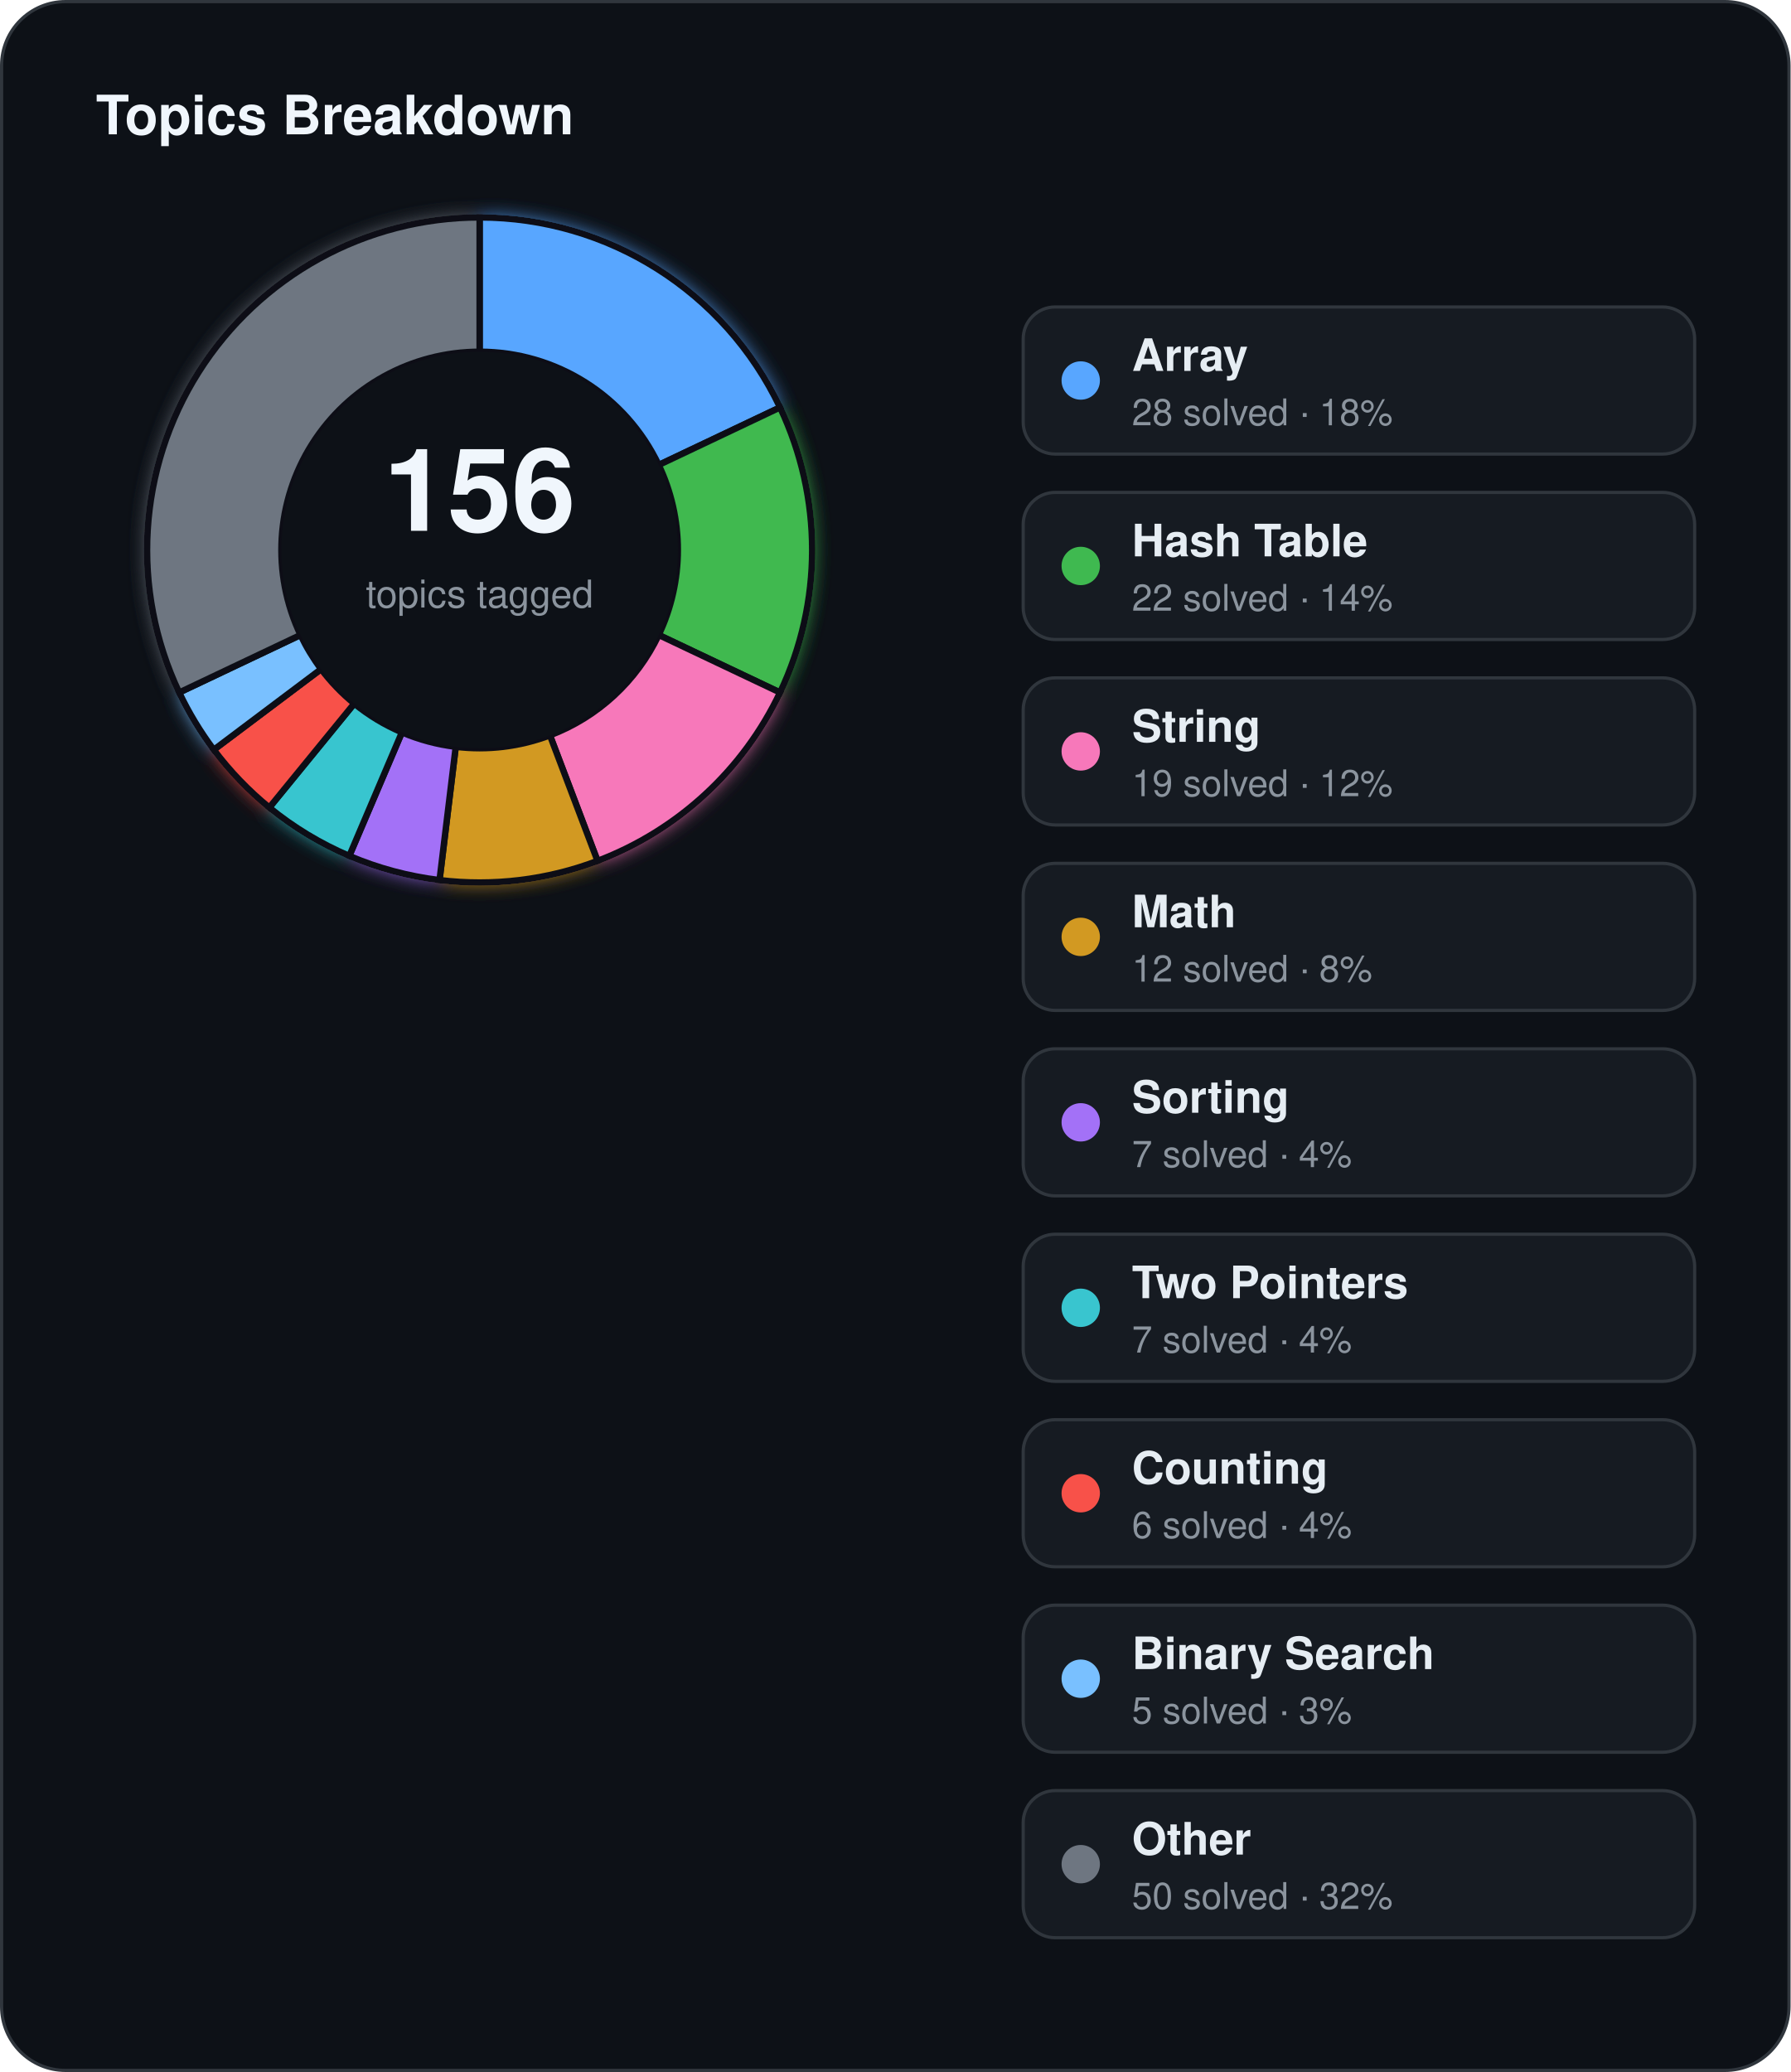
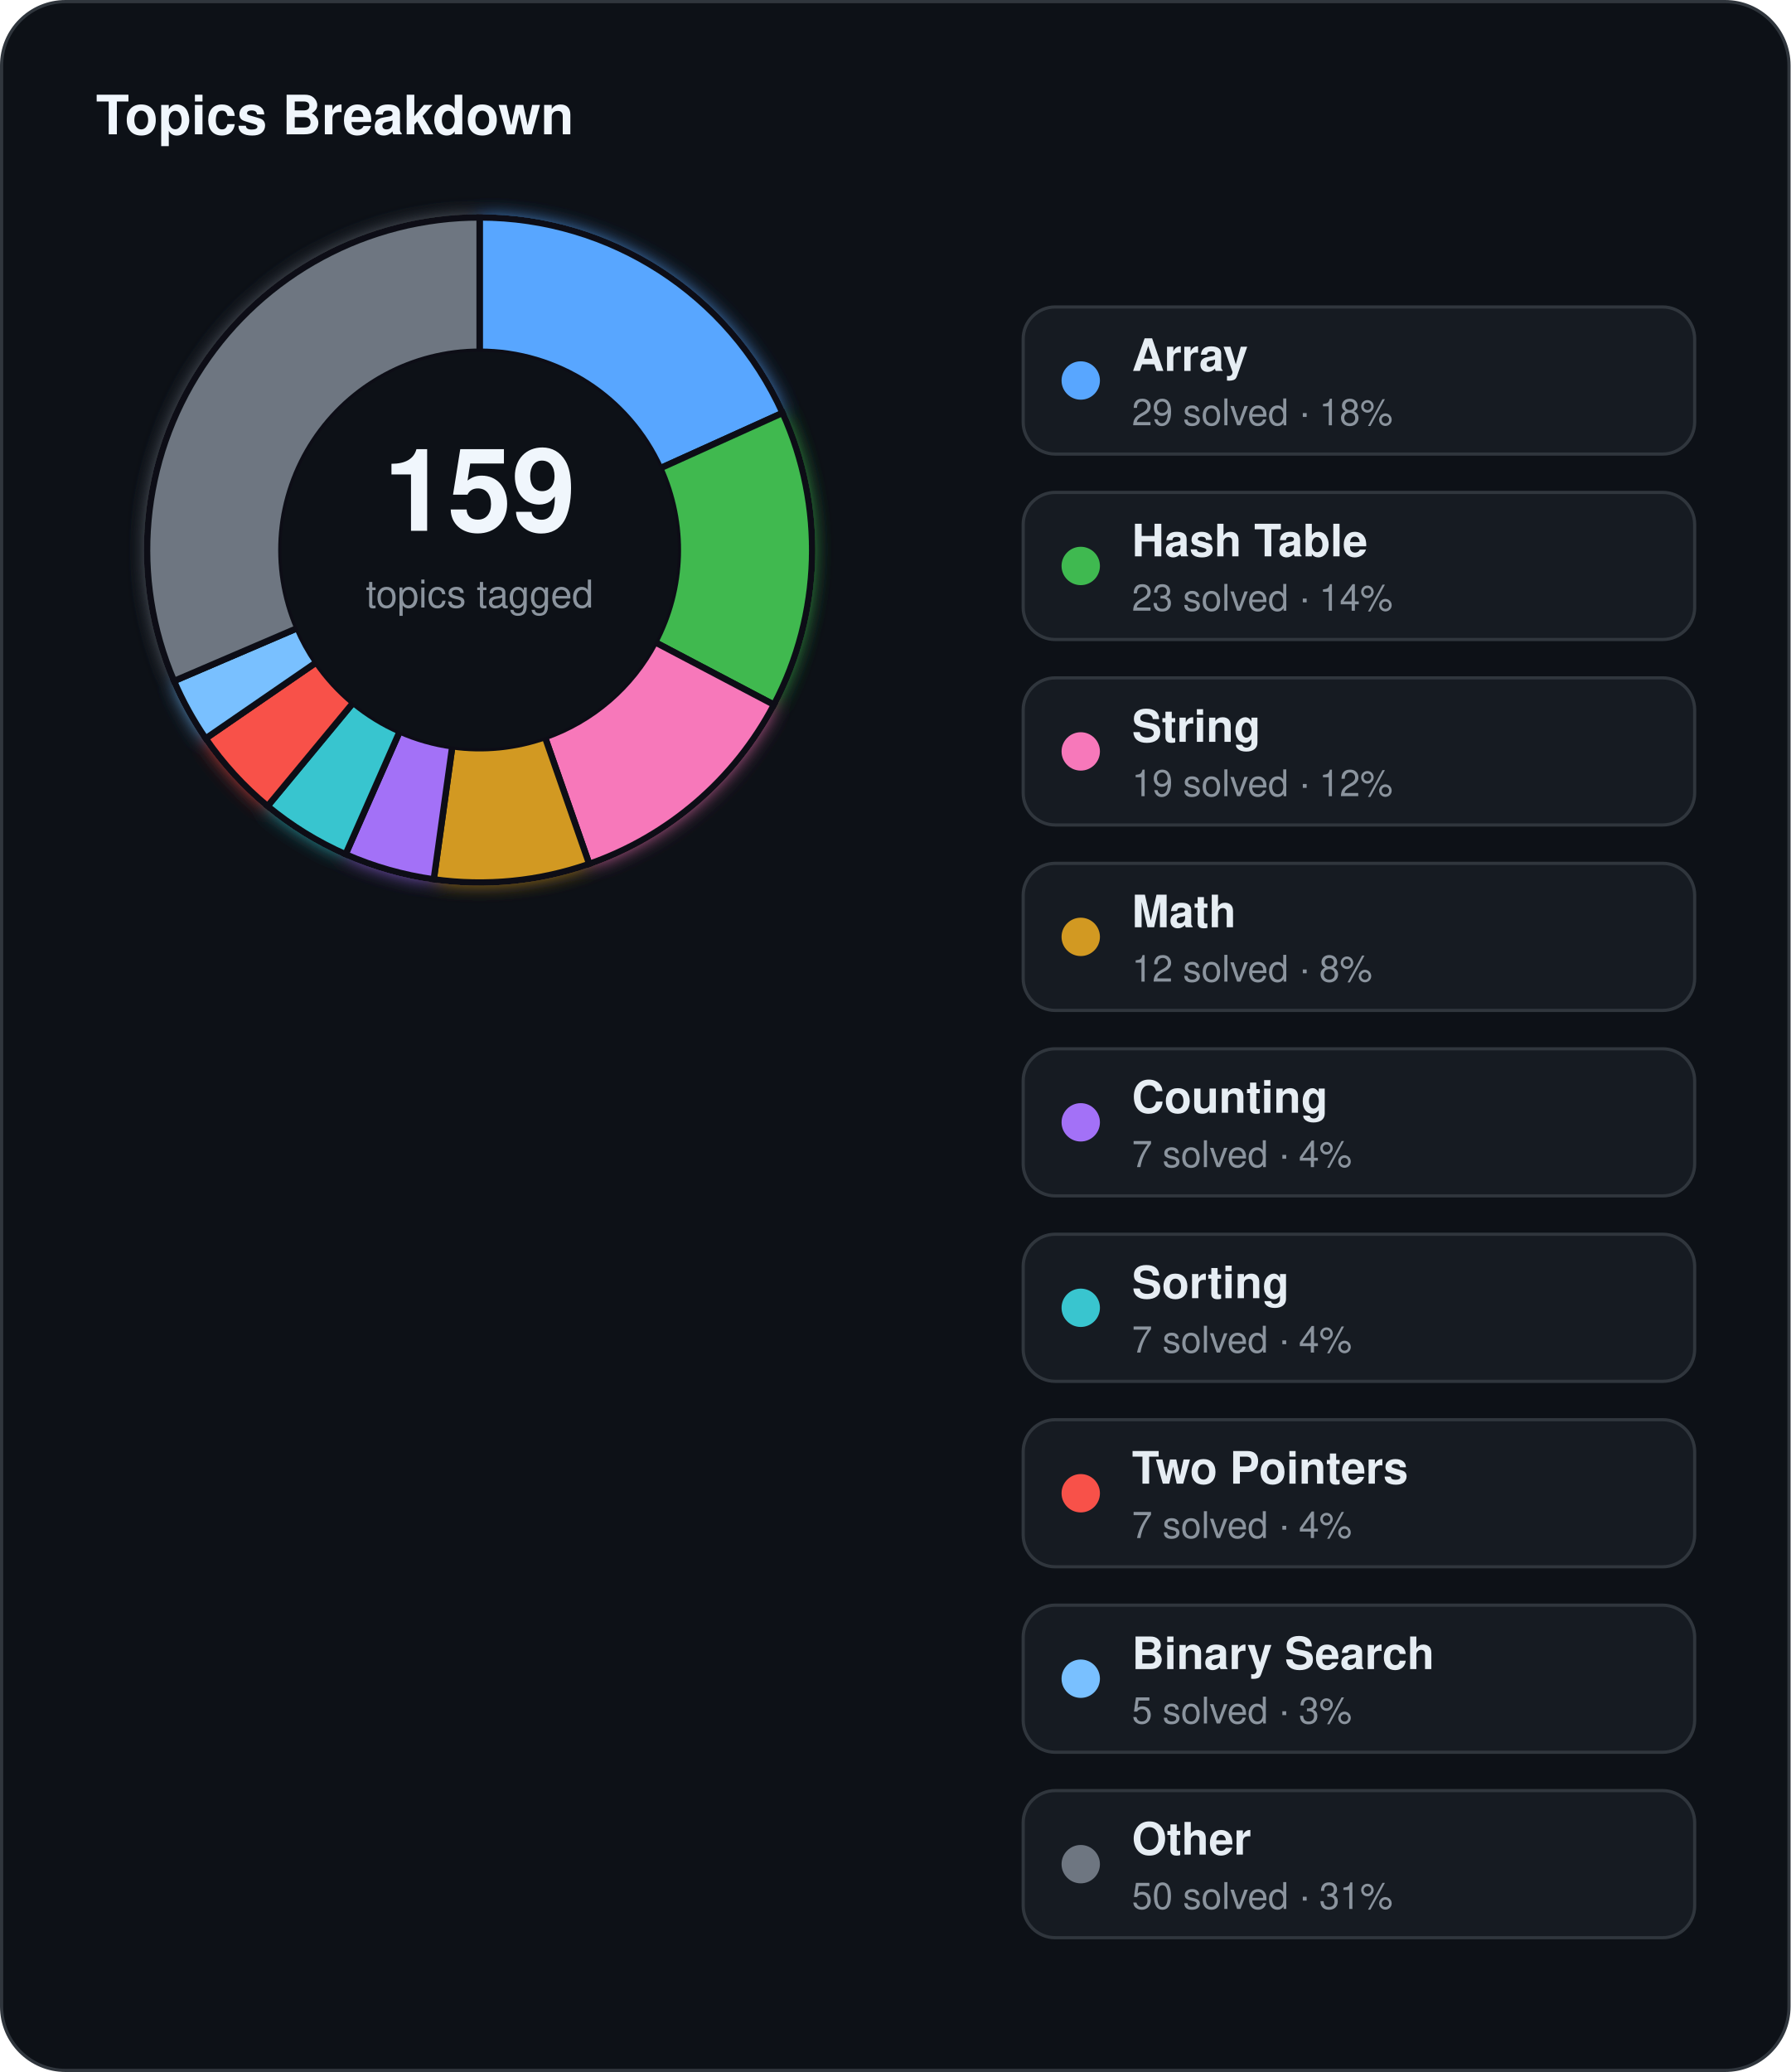
<svg xmlns="http://www.w3.org/2000/svg" width="560" height="648" viewBox="0 0 560 648">
  <defs>
    <filter id="topics-glow" x="-60%" y="-60%" width="220%" height="220%">
      <feGaussianBlur stdDeviation="3" result="blur" />
      <feMerge>
        <feMergeNode in="blur" />
        <feMergeNode in="SourceGraphic" />
      </feMerge>
    </filter>
  </defs>
  <rect x="0.5" y="0.5" width="559" height="647" rx="20" fill="#0d1117" stroke="#30363d" stroke-width="1" />
  <text x="30" y="42" fill="#f0f6fc" font-family="Segoe UI, Helvetica, Arial, sans-serif" font-size="17" font-weight="700">Topics Breakdown</text>
  <g filter="url(#topics-glow)">
-     <path d="M 150.00,68.00 A 104,104 0 0 1 243.96,127.42 L 206.01,145.42 A 62,62 0 0 0 150.00,110.00 Z" fill="#58a6ff" stroke="#0d1117" stroke-width="2" />
-     <path d="M 243.96,127.42 A 104,104 0 0 1 243.96,216.58 L 206.01,198.58 A 62,62 0 0 0 206.01,145.42 Z" fill="#3fb950" stroke="#0d1117" stroke-width="2" />
-     <path d="M 243.96,216.58 A 104,104 0 0 1 186.88,269.24 L 171.99,229.97 A 62,62 0 0 0 206.01,198.58 Z" fill="#f778ba" stroke="#0d1117" stroke-width="2" />
-     <path d="M 186.88,269.24 A 104,104 0 0 1 137.46,275.24 L 142.53,233.55 A 62,62 0 0 0 171.99,229.97 Z" fill="#d29922" stroke="#0d1117" stroke-width="2" />
-     <path d="M 137.46,275.24 A 104,104 0 0 1 109.24,267.68 L 125.70,229.04 A 62,62 0 0 0 142.53,233.55 Z" fill="#a371f7" stroke="#0d1117" stroke-width="2" />
-     <path d="M 109.24,267.68 A 104,104 0 0 1 84.23,252.56 L 110.79,220.03 A 62,62 0 0 0 125.70,229.04 Z" fill="#39c5cf" stroke="#0d1117" stroke-width="2" />
-     <path d="M 84.23,252.56 A 104,104 0 0 1 66.86,234.48 L 100.43,209.25 A 62,62 0 0 0 110.79,220.03 Z" fill="#f85149" stroke="#0d1117" stroke-width="2" />
-     <path d="M 66.86,234.48 A 104,104 0 0 1 56.04,216.58 L 93.99,198.58 A 62,62 0 0 0 100.43,209.25 Z" fill="#79c0ff" stroke="#0d1117" stroke-width="2" />
-     <path d="M 56.04,216.58 A 104,104 0 0 1 150.00,68.00 L 150.00,110.00 A 62,62 0 0 0 93.99,198.58 Z" fill="#6e7681" stroke="#0d1117" stroke-width="2" />
+     <path d="M 150.00,68.00 A 104,104 0 0 1 244.76,129.14 L 206.49,146.45 A 62,62 0 0 0 150.00,110.00 Z" fill="#58a6ff" stroke="#0d1117" stroke-width="2" />
+     <path d="M 244.76,129.14 A 104,104 0 0 1 242.05,220.40 L 204.88,200.85 A 62,62 0 0 0 206.49,146.45 Z" fill="#3fb950" stroke="#0d1117" stroke-width="2" />
+     <path d="M 242.05,220.40 A 104,104 0 0 1 184.28,270.19 L 170.44,230.54 A 62,62 0 0 0 204.88,200.85 Z" fill="#f778ba" stroke="#0d1117" stroke-width="2" />
+     <path d="M 184.28,270.19 A 104,104 0 0 1 135.66,275.01 L 141.45,233.41 A 62,62 0 0 0 170.44,230.54 Z" fill="#d29922" stroke="#0d1117" stroke-width="2" />
+     <path d="M 135.66,275.01 A 104,104 0 0 1 108.08,267.18 L 125.01,228.74 A 62,62 0 0 0 141.45,233.41 Z" fill="#a371f7" stroke="#0d1117" stroke-width="2" />
+     <path d="M 108.08,267.18 A 104,104 0 0 1 83.68,252.11 L 110.46,219.76 A 62,62 0 0 0 125.01,228.74 Z" fill="#39c5cf" stroke="#0d1117" stroke-width="2" />
+     <path d="M 83.68,252.11 A 104,104 0 0 1 64.32,230.95 L 98.92,207.14 A 62,62 0 0 0 110.46,219.76 Z" fill="#f85149" stroke="#0d1117" stroke-width="2" />
+     <path d="M 64.32,230.95 A 104,104 0 0 1 54.42,212.98 L 93.02,196.43 A 62,62 0 0 0 98.92,207.14 Z" fill="#79c0ff" stroke="#0d1117" stroke-width="2" />
+     <path d="M 54.42,212.98 A 104,104 0 0 1 150.00,68.00 L 150.00,110.00 A 62,62 0 0 0 93.02,196.43 Z" fill="#6e7681" stroke="#0d1117" stroke-width="2" />
  </g>
  <circle cx="150" cy="172" r="62" fill="#0d1117" />
-   <text x="150" y="166" text-anchor="middle" fill="#f0f6fc" font-family="Segoe UI, Helvetica, Arial, sans-serif" font-size="36" font-weight="700">156</text>
+   <text x="150" y="166" text-anchor="middle" fill="#f0f6fc" font-family="Segoe UI, Helvetica, Arial, sans-serif" font-size="36" font-weight="700">159</text>
  <text x="150" y="190" text-anchor="middle" fill="#8b949e" font-family="Segoe UI, Helvetica, Arial, sans-serif" font-size="12">topics tagged</text>
  <rect x="320" y="96" width="210" height="46" rx="10" fill="#161b22" stroke="#30363d" stroke-width="1" />
  <circle cx="338" cy="119" r="6" fill="#58a6ff" />
  <text x="354" y="116" fill="#e6edf3" font-family="Segoe UI, Helvetica, Arial, sans-serif" font-size="14" font-weight="600">Array</text>
-   <text x="354" y="133" fill="#8b949e" font-family="Segoe UI, Helvetica, Arial, sans-serif" font-size="11.5">28 solved · 18%</text>
+   <text x="354" y="133" fill="#8b949e" font-family="Segoe UI, Helvetica, Arial, sans-serif" font-size="11.5">29 solved · 18%</text>
  <rect x="320" y="154" width="210" height="46" rx="10" fill="#161b22" stroke="#30363d" stroke-width="1" />
  <circle cx="338" cy="177" r="6" fill="#3fb950" />
  <text x="354" y="174" fill="#e6edf3" font-family="Segoe UI, Helvetica, Arial, sans-serif" font-size="14" font-weight="600">Hash Table</text>
-   <text x="354" y="191" fill="#8b949e" font-family="Segoe UI, Helvetica, Arial, sans-serif" font-size="11.5">22 solved · 14%</text>
+   <text x="354" y="191" fill="#8b949e" font-family="Segoe UI, Helvetica, Arial, sans-serif" font-size="11.5">23 solved · 14%</text>
  <rect x="320" y="212" width="210" height="46" rx="10" fill="#161b22" stroke="#30363d" stroke-width="1" />
  <circle cx="338" cy="235" r="6" fill="#f778ba" />
  <text x="354" y="232" fill="#e6edf3" font-family="Segoe UI, Helvetica, Arial, sans-serif" font-size="14" font-weight="600">String</text>
  <text x="354" y="249" fill="#8b949e" font-family="Segoe UI, Helvetica, Arial, sans-serif" font-size="11.5">19 solved · 12%</text>
  <rect x="320" y="270" width="210" height="46" rx="10" fill="#161b22" stroke="#30363d" stroke-width="1" />
  <circle cx="338" cy="293" r="6" fill="#d29922" />
  <text x="354" y="290" fill="#e6edf3" font-family="Segoe UI, Helvetica, Arial, sans-serif" font-size="14" font-weight="600">Math</text>
  <text x="354" y="307" fill="#8b949e" font-family="Segoe UI, Helvetica, Arial, sans-serif" font-size="11.5">12 solved · 8%</text>
  <rect x="320" y="328" width="210" height="46" rx="10" fill="#161b22" stroke="#30363d" stroke-width="1" />
  <circle cx="338" cy="351" r="6" fill="#a371f7" />
-   <text x="354" y="348" fill="#e6edf3" font-family="Segoe UI, Helvetica, Arial, sans-serif" font-size="14" font-weight="600">Sorting</text>
+   <text x="354" y="348" fill="#e6edf3" font-family="Segoe UI, Helvetica, Arial, sans-serif" font-size="14" font-weight="600">Counting</text>
  <text x="354" y="365" fill="#8b949e" font-family="Segoe UI, Helvetica, Arial, sans-serif" font-size="11.5">7 solved · 4%</text>
  <rect x="320" y="386" width="210" height="46" rx="10" fill="#161b22" stroke="#30363d" stroke-width="1" />
  <circle cx="338" cy="409" r="6" fill="#39c5cf" />
-   <text x="354" y="406" fill="#e6edf3" font-family="Segoe UI, Helvetica, Arial, sans-serif" font-size="14" font-weight="600">Two Pointers</text>
+   <text x="354" y="406" fill="#e6edf3" font-family="Segoe UI, Helvetica, Arial, sans-serif" font-size="14" font-weight="600">Sorting</text>
  <text x="354" y="423" fill="#8b949e" font-family="Segoe UI, Helvetica, Arial, sans-serif" font-size="11.5">7 solved · 4%</text>
  <rect x="320" y="444" width="210" height="46" rx="10" fill="#161b22" stroke="#30363d" stroke-width="1" />
  <circle cx="338" cy="467" r="6" fill="#f85149" />
-   <text x="354" y="464" fill="#e6edf3" font-family="Segoe UI, Helvetica, Arial, sans-serif" font-size="14" font-weight="600">Counting</text>
-   <text x="354" y="481" fill="#8b949e" font-family="Segoe UI, Helvetica, Arial, sans-serif" font-size="11.5">6 solved · 4%</text>
+   <text x="354" y="464" fill="#e6edf3" font-family="Segoe UI, Helvetica, Arial, sans-serif" font-size="14" font-weight="600">Two Pointers</text>
+   <text x="354" y="481" fill="#8b949e" font-family="Segoe UI, Helvetica, Arial, sans-serif" font-size="11.5">7 solved · 4%</text>
  <rect x="320" y="502" width="210" height="46" rx="10" fill="#161b22" stroke="#30363d" stroke-width="1" />
  <circle cx="338" cy="525" r="6" fill="#79c0ff" />
  <text x="354" y="522" fill="#e6edf3" font-family="Segoe UI, Helvetica, Arial, sans-serif" font-size="14" font-weight="600">Binary Search</text>
  <text x="354" y="539" fill="#8b949e" font-family="Segoe UI, Helvetica, Arial, sans-serif" font-size="11.5">5 solved · 3%</text>
  <rect x="320" y="560" width="210" height="46" rx="10" fill="#161b22" stroke="#30363d" stroke-width="1" />
  <circle cx="338" cy="583" r="6" fill="#6e7681" />
  <text x="354" y="580" fill="#e6edf3" font-family="Segoe UI, Helvetica, Arial, sans-serif" font-size="14" font-weight="600">Other</text>
-   <text x="354" y="597" fill="#8b949e" font-family="Segoe UI, Helvetica, Arial, sans-serif" font-size="11.5">50 solved · 32%</text>
+   <text x="354" y="597" fill="#8b949e" font-family="Segoe UI, Helvetica, Arial, sans-serif" font-size="11.5">50 solved · 31%</text>
</svg>
